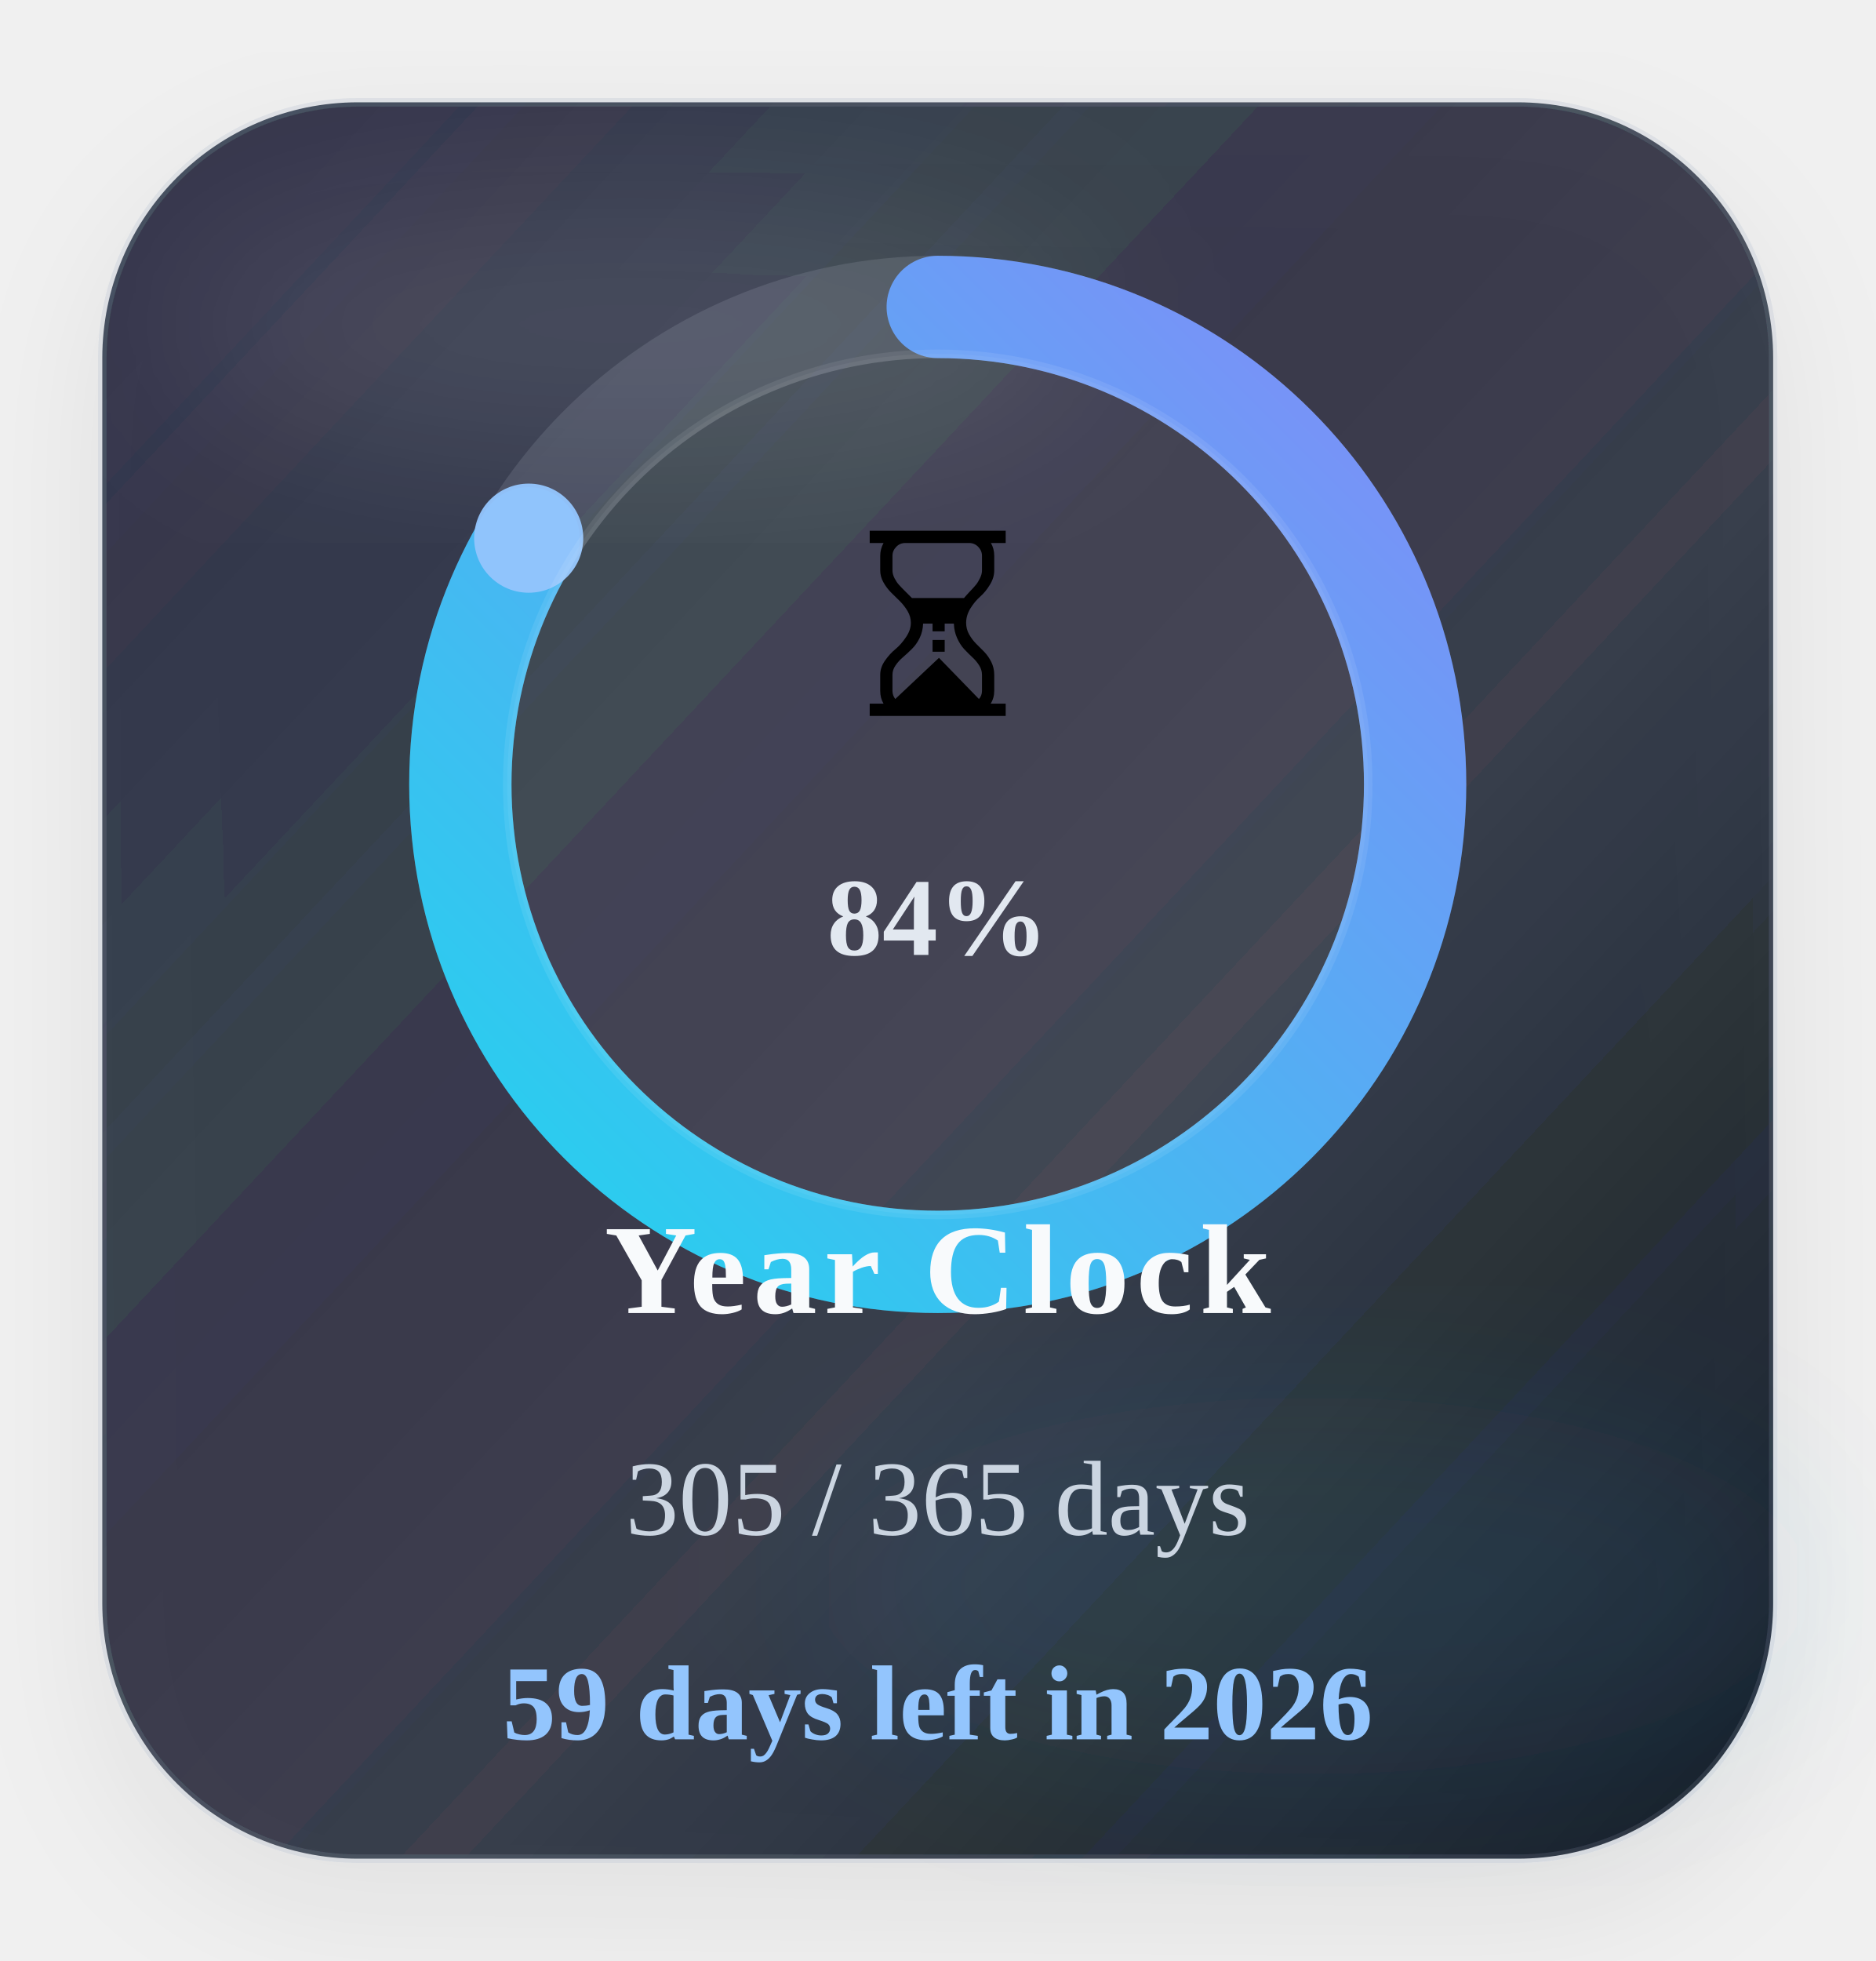
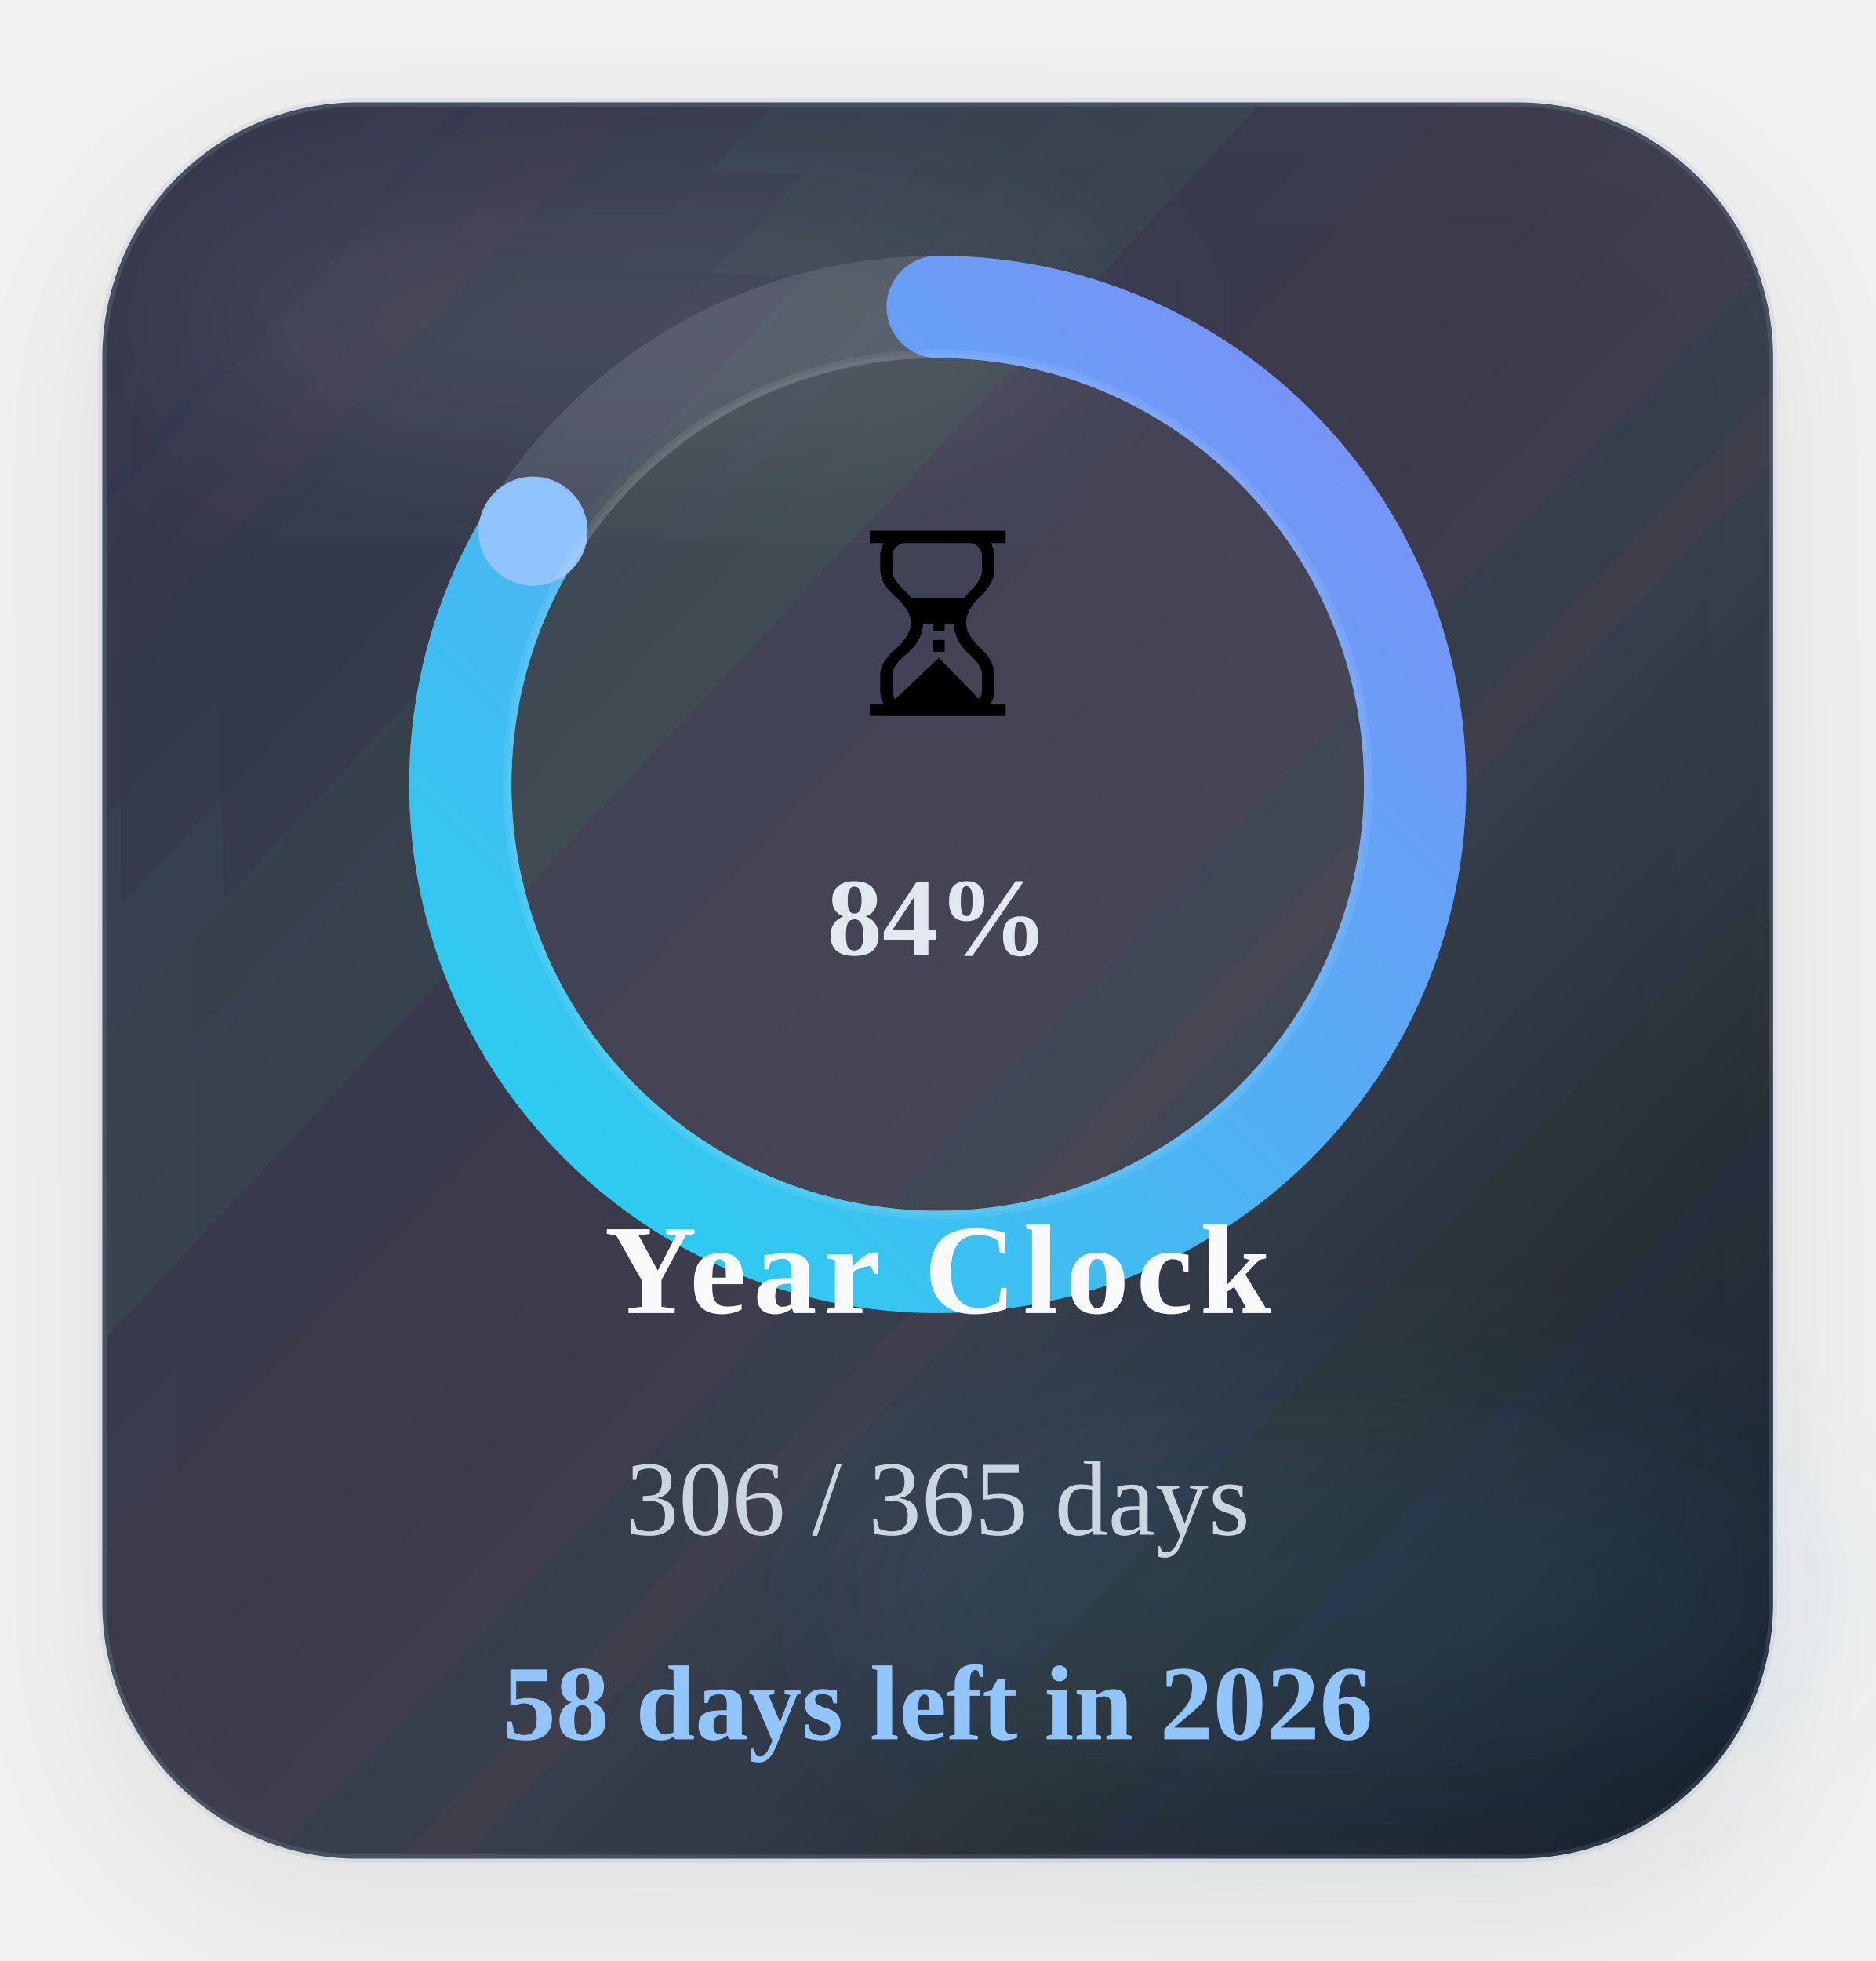
<svg xmlns="http://www.w3.org/2000/svg" width="220" height="230" viewBox="0 0 220 230" role="img" aria-label="Time progress for 2026">
  <defs>
    <linearGradient id="timeGradient" x1="0%" y1="0%" x2="100%" y2="100%">
      <stop offset="0%" stop-color="#22d3ee" />
      <stop offset="100%" stop-color="#818cf8" />
    </linearGradient>
    <linearGradient id="timeCard" x1="0%" y1="0%" x2="100%" y2="100%">
      <stop offset="0%" stop-color="#1c2537" stop-opacity="0.88" />
      <stop offset="60%" stop-color="#111827" stop-opacity="0.8" />
      <stop offset="100%" stop-color="#0b1220" stop-opacity="0.96" />
    </linearGradient>
    <filter id="timeShadow" x="-25%" y="-25%" width="150%" height="150%">
      <feDropShadow dx="0" dy="6" stdDeviation="8" flood-color="#020617" flood-opacity="0.08" />
    </filter>
    <filter id="timeBlur" x="-30%" y="-30%" width="160%" height="160%">
      <feGaussianBlur stdDeviation="10" />
    </filter>
  </defs>
  <rect x="12" y="12" width="196" height="206" rx="30" fill="url(#timeCard)" stroke="#94a3b8" stroke-opacity="0.18" filter="url(#timeShadow)" />
  <ellipse cx="74" cy="38" rx="54" ry="16" fill="#ffffff" fill-opacity="0.09" filter="url(#timeBlur)" />
  <ellipse cx="154" cy="186" rx="58" ry="22" fill="#38bdf8" fill-opacity="0.08" filter="url(#timeBlur)" />
  <circle class="ring-track" cx="110" cy="92" r="56" fill="none" stroke="#cbd5e1" stroke-opacity="0.14" stroke-width="12" />
-   <circle class="progress-ring" cx="110" cy="92" r="56" fill="none" stroke="url(#timeGradient)" stroke-width="12" stroke-linecap="round" stroke-dasharray="351.86" stroke-dashoffset="57.62" data-target-offset="57.62" data-ring-length="351.86" transform="rotate(-90 110 92)" />
-   <circle class="progress-endcap" cx="62.02" cy="63.12" r="6.4" fill="#93c5fd" fill-opacity="0.96" data-center-x="110" data-center-y="92" data-radius="56" data-target-angle="211.0486" />
+   <circle class="progress-ring" cx="110" cy="92" r="56" fill="none" stroke="url(#timeGradient)" stroke-width="12" stroke-linecap="round" stroke-dasharray="351.86" stroke-dashoffset="56.65" data-target-offset="56.65" data-ring-length="351.86" transform="rotate(-90 110 92)" />
+   <circle class="progress-endcap" cx="62.53" cy="62.30" r="6.4" fill="#93c5fd" fill-opacity="0.96" data-center-x="110" data-center-y="92" data-radius="56" data-target-angle="212.0349" />
  <circle class="ring-core" cx="110" cy="92" r="50.5" fill="#ffffff" fill-opacity="0.05" stroke="#ffffff" stroke-opacity="0.08" />
  <text class="progress-emoji" x="110" y="84" text-anchor="middle" font-size="30">⏳</text>
  <text class="progress-percent" x="110" y="112" text-anchor="middle" font-size="13" font-weight="700" fill="#e2e8f0">84%</text>
  <text class="progress-label" x="110" y="154" text-anchor="middle" font-size="15" font-weight="700" letter-spacing="0.8" fill="#f8fafc">Year Clock</text>
-   <text class="progress-value" x="110" y="180" text-anchor="middle" font-size="12.5" fill="#cbd5e1">305 / 365 days</text>
-   <text class="progress-status" data-status-state="remaining" x="110" y="204" text-anchor="middle" font-size="12.5" font-weight="700" fill="#93c5fd">59 days left in 2026</text>
+   <text class="progress-value" x="110" y="180" text-anchor="middle" font-size="12.5" fill="#cbd5e1">306 / 365 days</text>
+   <text class="progress-status" data-status-state="remaining" x="110" y="204" text-anchor="middle" font-size="12.5" font-weight="700" fill="#93c5fd">58 days left in 2026</text>
</svg>
